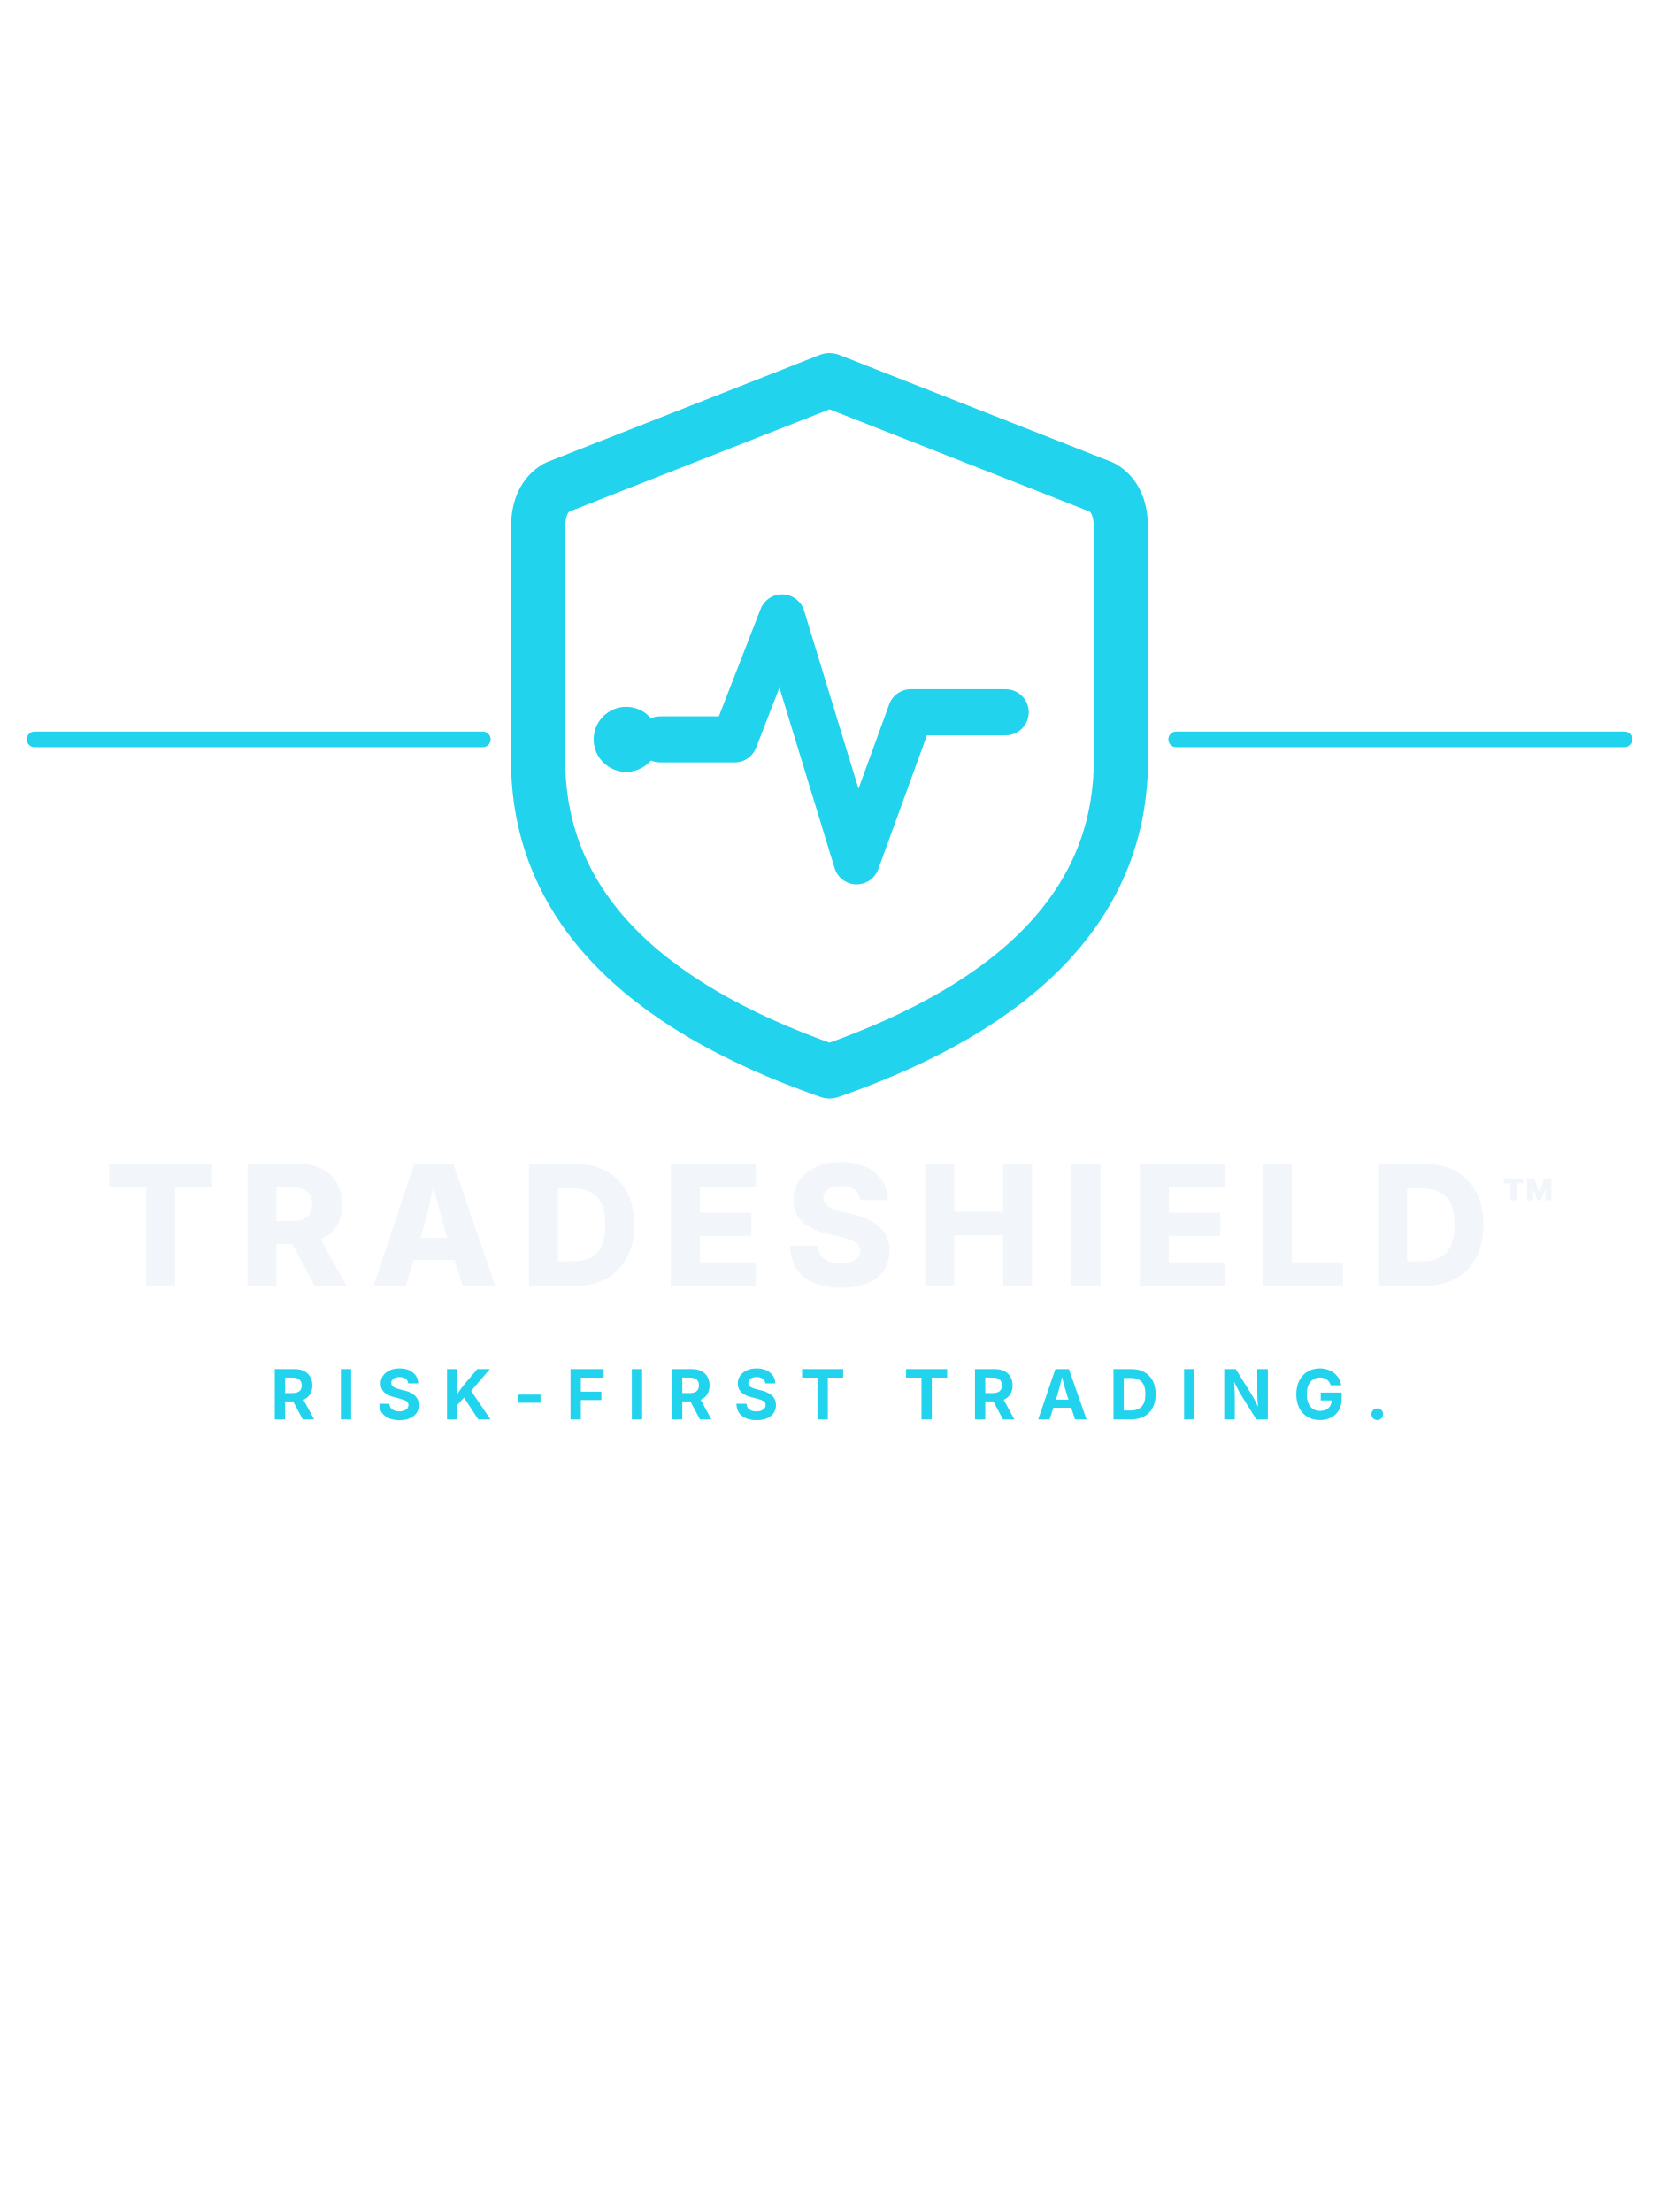
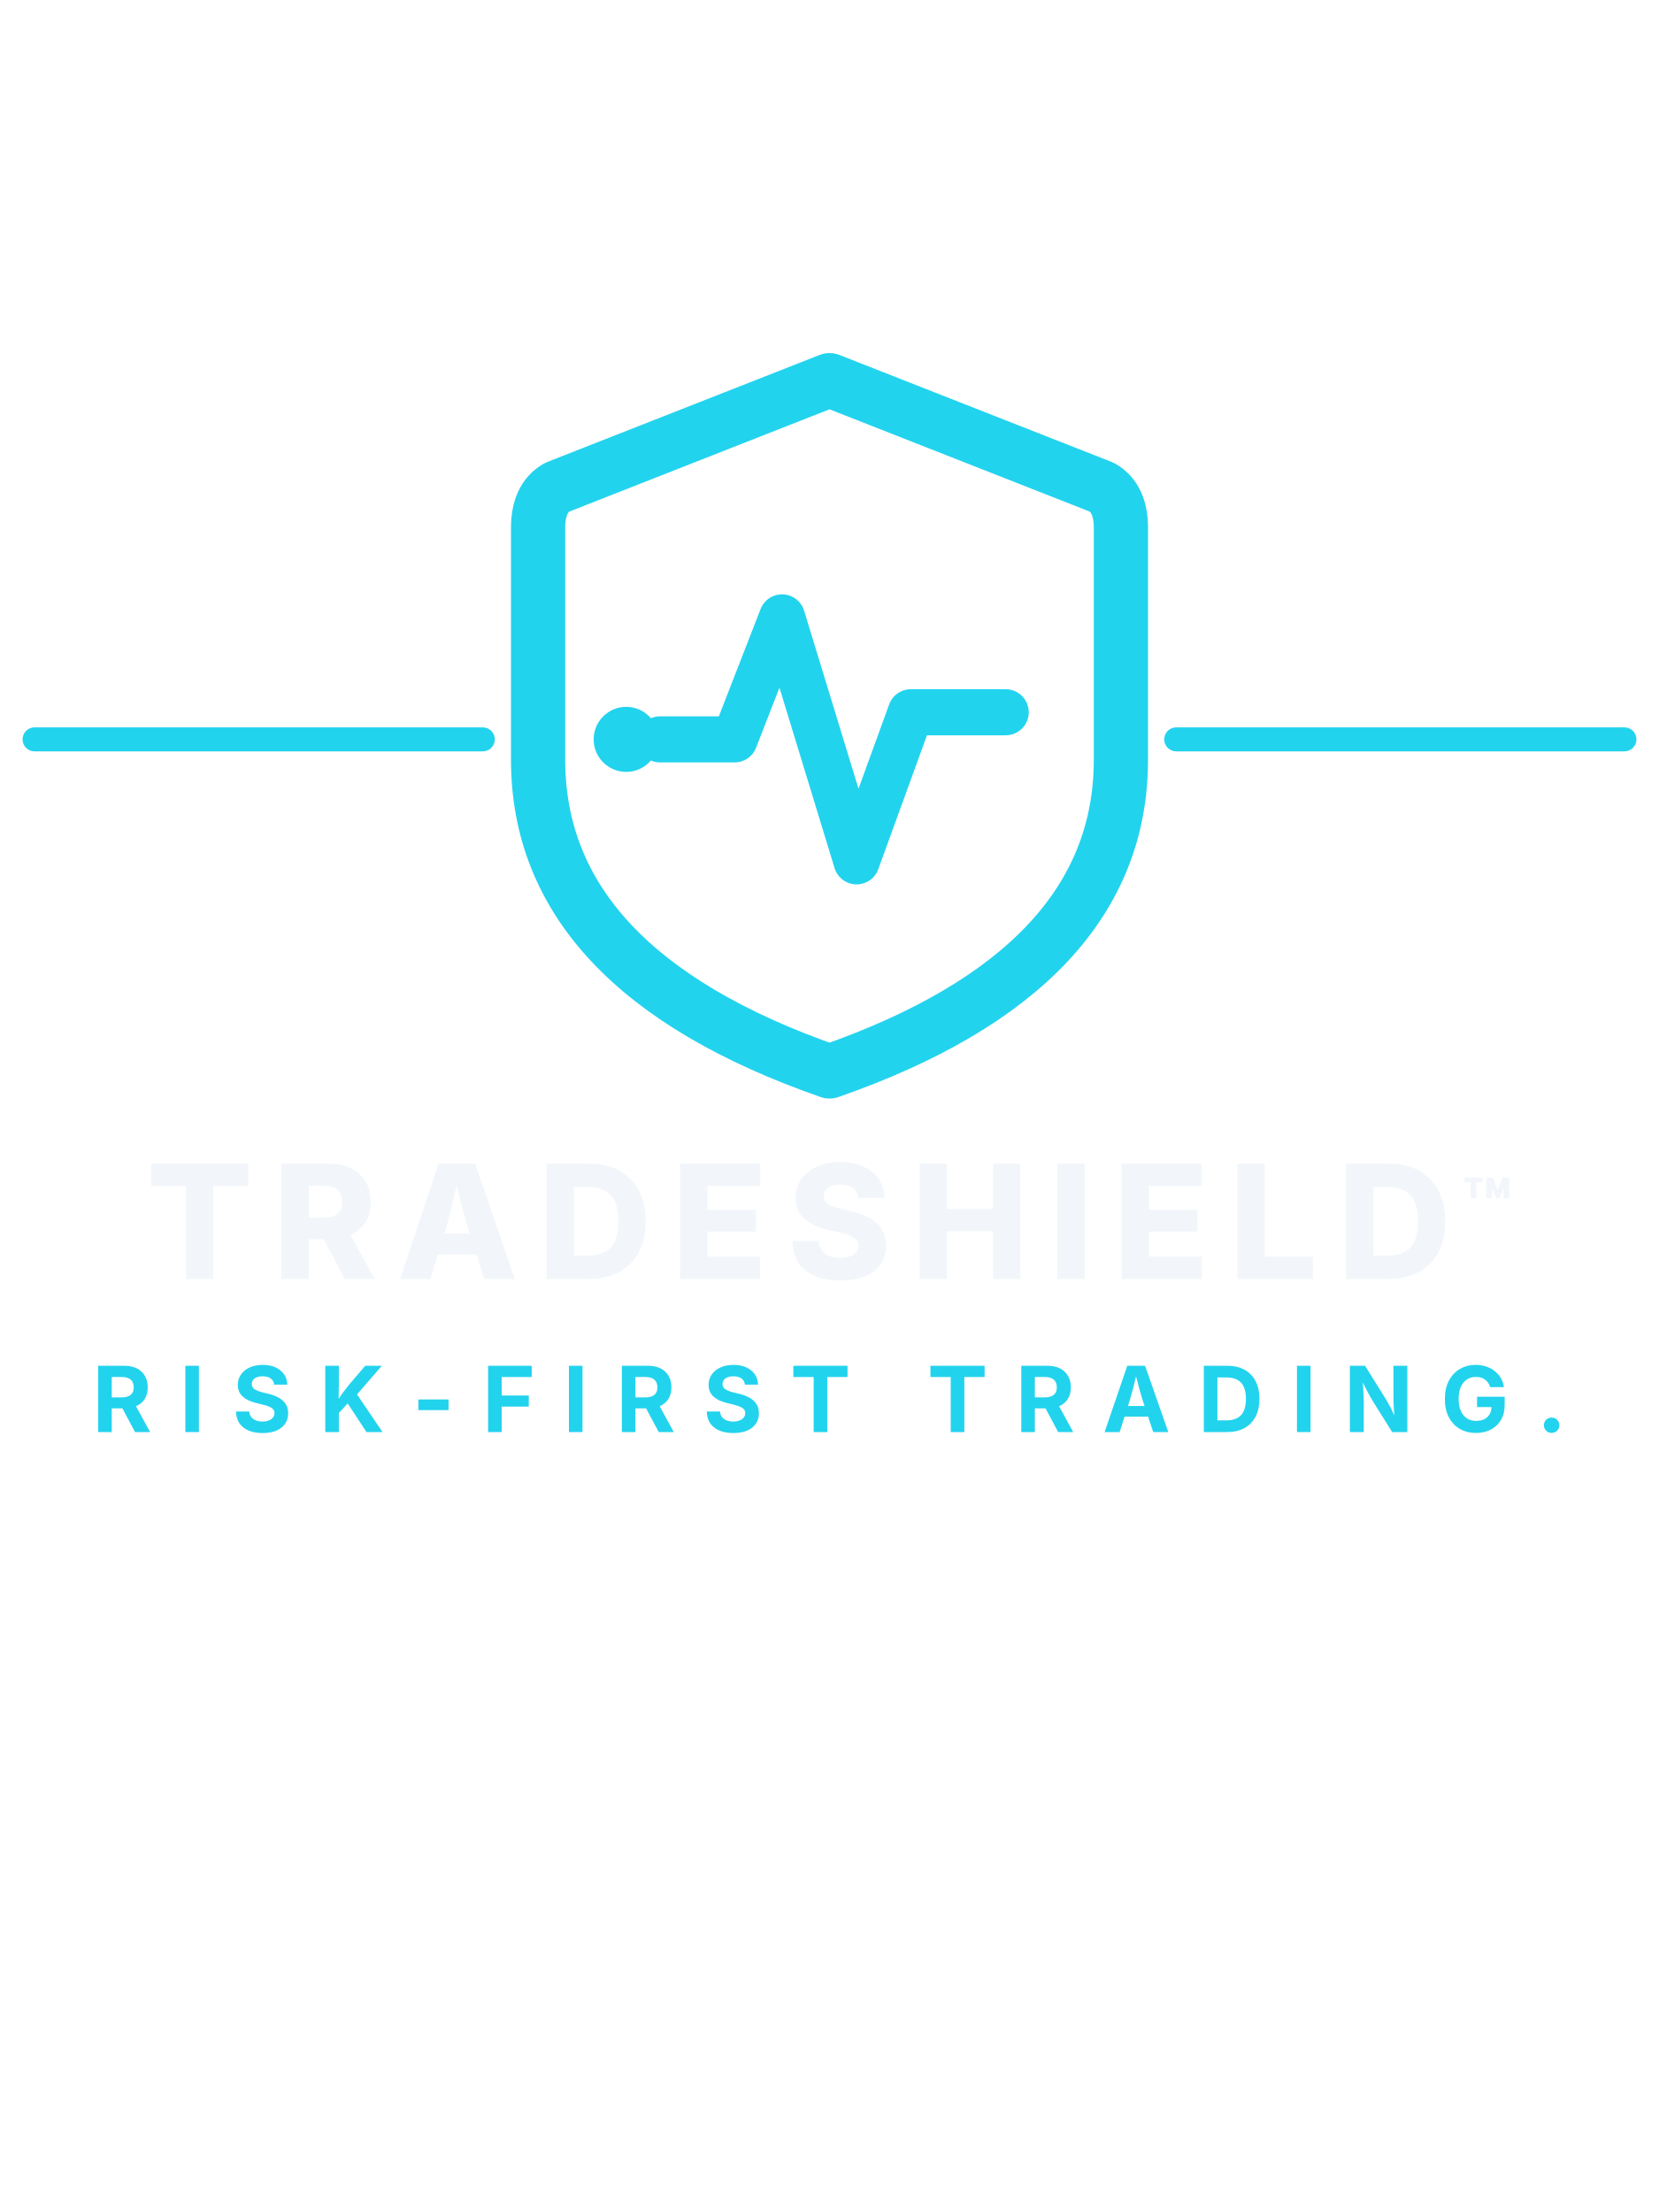
<svg xmlns="http://www.w3.org/2000/svg" width="12in" height="16in" viewBox="0 0 3600 4800">
  <g transform="translate(858.82,633.82) scale(29.4118)" fill="none" stroke="#22D3EE" stroke-linecap="round" stroke-linejoin="round">
    <path stroke-width="4" d="M32 6.5 L52.1 14.4 Q53.5 15.2 53.5 17.4 L53.5 34.5 Q53.5 50 32 57.5 Q10.5 50 10.5 34.5 L10.5 17.4 Q10.5 15.2 11.9 14.4 Z" />
    <circle cx="17" cy="33" r="2.4" fill="#22D3EE" stroke="none" />
    <path stroke-width="3.4" d="M19.5 33 H25 L28.5 24 L34 42 L38 31 H45" />
  </g>
-   <path d="M75.0 1604.412 H1047.647" stroke="#22D3EE" stroke-width="34" stroke-linecap="round" fill="none" />
-   <path d="M2552.353 1604.412 H3525.0" stroke="#22D3EE" stroke-width="34" stroke-linecap="round" fill="none" />
-   <path fill="#F2F6FA" d="M236.778 2576.394V2525.0H460.554V2576.394H380.073V2790.891H317.259V2576.394Z M536.888 2790.891V2525.0H645.743Q690.712 2525.0 716.677 2548.823Q742.641 2572.646 742.641 2613.333Q742.641 2640.814 730.596 2660.087Q718.551 2679.359 696.423 2689.353L751.921 2790.891H682.86L634.144 2699.346H599.881V2790.891ZM599.881 2649.558H632.538Q677.329 2649.558 677.329 2613.333Q677.329 2576.037 632.359 2576.037H599.881Z M810.41 2790.891 899.099 2525.0H983.506L1074.873 2790.891H1004.207L986.183 2734.322H897.672L880.362 2790.891ZM912.483 2686.141H970.836L967.267 2674.72Q960.308 2651.878 953.705 2626.895Q947.102 2601.912 940.678 2575.145Q934.611 2602.091 928.633 2627.074Q922.655 2652.057 916.052 2674.72Z M1245.607 2790.891H1147.816V2525.0H1245.607Q1286.115 2525.0 1315.381 2540.971Q1344.647 2556.943 1360.529 2586.744Q1376.411 2616.545 1376.411 2657.945Q1376.411 2699.524 1360.529 2729.236Q1344.647 2758.948 1315.381 2774.92Q1286.115 2790.891 1245.607 2790.891ZM1210.809 2736.999H1242.93Q1277.193 2736.999 1295.305 2719.065Q1313.418 2701.13 1313.418 2657.945Q1313.418 2614.76 1295.216 2596.826Q1277.014 2578.892 1242.038 2578.892H1210.809Z M1455.778 2790.891V2525.0H1640.296V2576.394H1518.771V2631.356H1630.66V2681.679H1518.771V2739.497H1640.118V2790.891Z M1825.128 2794.46Q1775.162 2794.46 1745.271 2771.797Q1715.381 2749.133 1714.667 2703.093H1775.162Q1776.232 2722.544 1789.527 2732.359Q1802.821 2742.174 1824.414 2742.174Q1844.043 2742.174 1855.286 2734.233Q1866.528 2726.292 1866.528 2713.622Q1866.528 2702.201 1855.91 2695.509Q1845.292 2688.817 1823.522 2683.821L1795.326 2677.218Q1760.885 2669.366 1741.256 2651.521Q1721.626 2633.676 1721.626 2603.697Q1721.626 2579.07 1734.921 2560.601Q1748.216 2542.131 1771.593 2531.781Q1794.969 2521.431 1825.128 2521.431Q1855.999 2521.431 1878.663 2531.87Q1901.326 2542.31 1913.817 2560.958Q1926.309 2579.606 1926.666 2604.232H1866.171Q1864.922 2589.777 1854.393 2581.747Q1843.865 2573.717 1824.949 2573.717Q1806.033 2573.717 1796.397 2581.033Q1786.761 2588.35 1786.761 2599.414Q1786.761 2611.727 1797.468 2618.419Q1808.175 2625.111 1826.02 2629.036L1849.04 2634.39Q1887.585 2642.956 1908.91 2662.407Q1930.235 2681.858 1930.235 2713.8Q1930.235 2751.632 1902.397 2773.046Q1874.558 2794.46 1825.128 2794.46Z M2007.639 2790.891V2525.0H2070.632V2629.393H2176.81V2525.0H2239.625V2790.891H2176.81V2680.787H2070.632V2790.891Z M2388.052 2525.0V2790.891H2325.059V2525.0Z M2473.309 2790.891V2525.0H2657.826V2576.394H2536.302V2631.356H2648.19V2681.679H2536.302V2739.497H2657.648V2790.891Z M2740.049 2790.891V2525.0H2803.042V2739.497H2914.217V2790.891Z M3088.341 2790.891H2990.55V2525.0H3088.341Q3128.849 2525.0 3158.115 2540.971Q3187.381 2556.943 3203.263 2586.744Q3219.145 2616.545 3219.145 2657.945Q3219.145 2699.524 3203.263 2729.236Q3187.381 2758.948 3158.115 2774.92Q3128.849 2790.891 3088.341 2790.891ZM3053.543 2736.999H3085.664Q3119.927 2736.999 3138.04 2719.065Q3156.152 2701.13 3156.152 2657.945Q3156.152 2614.76 3137.95 2596.826Q3119.748 2578.892 3084.772 2578.892H3053.543Z" />
-   <path fill="#F2F6FA" d="M3336.455 2604.732 3326.729 2579.392V2604.732H3313.702V2556.907H3329.228L3340.113 2587.511L3351.088 2556.907H3366.613V2604.732H3353.586V2579.481L3343.86 2604.732ZM3277.655 2604.732V2567.614H3263.201V2556.907H3305.315V2567.614H3290.861V2604.732Z" />
-   <path fill="#22D3EE" d="M596.147 3080.022V2970.891H638.701Q657.305 2970.891 667.522 2980.595Q677.739 2990.3 677.739 3006.413Q677.739 3017.619 672.759 3025.566Q667.778 3033.513 658.403 3037.468L681.621 3080.022H656.865L636.064 3041.057H618.486V3080.022ZM618.486 3022.966H634.6Q654.668 3022.966 654.668 3006.413Q654.668 2998.137 649.724 2993.742Q644.78 2989.348 634.526 2989.348H618.486Z M761.997 2970.891V3080.022H739.658V2970.891Z M866.763 3081.633Q847.061 3081.633 835.305 3072.588Q823.55 3063.542 823.11 3046.184H844.863Q845.449 3054.46 851.492 3058.598Q857.534 3062.737 866.543 3062.737Q875.479 3062.737 880.935 3058.891Q886.392 3055.046 886.392 3048.821Q886.392 3043.181 881.448 3040.178Q876.504 3037.175 867.568 3034.978L855.557 3031.975Q841.714 3028.606 833.877 3021.391Q826.04 3014.177 826.04 3002.312Q826.04 2992.424 831.35 2985.027Q836.66 2977.629 845.925 2973.528Q855.19 2969.426 867.056 2969.426Q879.141 2969.426 888.149 2973.564Q897.158 2977.702 902.212 2985.063Q907.266 2992.424 907.412 3002.019H885.806Q885.22 2995.427 880.203 2991.838Q875.186 2988.249 866.836 2988.249Q858.267 2988.249 853.616 2991.801Q848.965 2995.354 848.965 3000.847Q848.965 3006.926 854.202 3009.929Q859.438 3012.932 866.396 3014.616L876.284 3017.033Q885.439 3019.157 892.837 3023.149Q900.234 3027.141 904.556 3033.476Q908.877 3039.812 908.877 3048.967Q908.877 3063.835 897.781 3072.734Q886.685 3081.633 866.763 3081.633Z M969.99 3080.022V2970.891H992.329V3000.7L991.963 3025.53Q995.552 3019.817 999.58 3014.323Q1003.608 3008.83 1009.028 3002.239L1035.762 2970.891H1063.081L1022.285 3018.132L1064.253 3080.022H1037.812L1006.831 3032.854L992.329 3048.821V3080.022Z M1172.9 3026.335V3043.913H1123.242V3026.335Z M1238.042 3080.022V2970.891H1309.819V2989.421H1260.381V3019.89H1304.985V3038.127H1260.381V3080.022Z M1393.418 2970.891V3080.022H1371.079V2970.891Z M1458.193 3080.022V2970.891H1500.747Q1519.351 2970.891 1529.568 2980.595Q1539.785 2990.3 1539.785 3006.413Q1539.785 3017.619 1534.805 3025.566Q1529.824 3033.513 1520.449 3037.468L1543.667 3080.022H1518.911L1498.11 3041.057H1480.532V3080.022ZM1480.532 3022.966H1496.646Q1516.714 3022.966 1516.714 3006.413Q1516.714 2998.137 1511.77 2993.742Q1506.826 2989.348 1496.572 2989.348H1480.532Z M1641.694 3081.633Q1621.992 3081.633 1610.237 3072.588Q1598.481 3063.542 1598.042 3046.184H1619.795Q1620.381 3054.46 1626.423 3058.598Q1632.466 3062.737 1641.475 3062.737Q1650.41 3062.737 1655.867 3058.891Q1661.323 3055.046 1661.323 3048.821Q1661.323 3043.181 1656.379 3040.178Q1651.436 3037.175 1642.5 3034.978L1630.488 3031.975Q1616.646 3028.606 1608.809 3021.391Q1600.972 3014.177 1600.972 3002.312Q1600.972 2992.424 1606.282 2985.027Q1611.592 2977.629 1620.857 2973.528Q1630.122 2969.426 1641.987 2969.426Q1654.072 2969.426 1663.081 2973.564Q1672.09 2977.702 1677.144 2985.063Q1682.197 2992.424 1682.344 3002.019H1660.737Q1660.151 2995.427 1655.134 2991.838Q1650.117 2988.249 1641.768 2988.249Q1633.198 2988.249 1628.547 2991.801Q1623.896 2995.354 1623.896 3000.847Q1623.896 3006.926 1629.133 3009.929Q1634.37 3012.932 1641.328 3014.616L1651.216 3017.033Q1660.371 3019.157 1667.769 3023.149Q1675.166 3027.141 1679.487 3033.476Q1683.809 3039.812 1683.809 3048.967Q1683.809 3063.835 1672.712 3072.734Q1661.616 3081.633 1641.694 3081.633Z M1740.527 2989.421V2970.891H1829.663V2989.421H1796.338V3080.022H1773.926V2989.421Z M1966.172 2989.421V2970.891H2055.308V2989.421H2021.982V3080.022H1999.57V2989.421Z M2115.688 3080.022V2970.891H2158.242Q2176.846 2970.891 2187.063 2980.595Q2197.28 2990.3 2197.28 3006.413Q2197.28 3017.619 2192.3 3025.566Q2187.319 3033.513 2177.944 3037.468L2201.162 3080.022H2176.406L2155.605 3041.057H2138.027V3080.022ZM2138.027 3022.966H2154.141Q2174.209 3022.966 2174.209 3006.413Q2174.209 2998.137 2169.265 2993.742Q2164.321 2989.348 2154.067 2989.348H2138.027Z M2252.9 3080.022 2290.181 2970.891H2319.478L2357.71 3080.022H2332.881L2324.458 3054.68H2285.713L2277.583 3080.022ZM2291.279 3037.175H2318.672L2315.376 3027.361Q2312.739 3019.011 2310.103 3009.27Q2307.466 2999.529 2304.609 2988.396Q2301.899 2999.675 2299.409 3009.416Q2296.919 3019.157 2294.429 3027.361Z M2454.565 3080.022H2416.187V2970.891H2454.932Q2471.338 2970.891 2483.167 2977.446Q2494.995 2984.001 2501.367 2996.196Q2507.739 3008.391 2507.739 3025.383Q2507.739 3042.448 2501.367 3054.68Q2494.995 3066.911 2483.057 3073.467Q2471.118 3080.022 2454.565 3080.022ZM2438.525 3060.759H2453.467Q2469.214 3060.759 2477.344 3052.263Q2485.474 3043.767 2485.474 3025.383Q2485.474 3007.072 2477.38 2998.613Q2469.287 2990.154 2453.613 2990.154H2438.525Z M2591.851 2970.891V3080.022H2569.512V2970.891Z M2656.626 3080.022V2970.891H2681.528L2716.025 3026.115Q2719.248 3031.462 2722.69 3037.871Q2726.133 3044.28 2729.722 3052.849Q2729.136 3044.792 2728.733 3036.699Q2728.33 3028.606 2728.33 3023.259V2970.891H2751.182V3080.022H2726.206L2694.858 3029.924Q2691.855 3025.017 2689.292 3020.403Q2686.729 3015.788 2684.055 3010.551Q2681.382 3005.315 2678.013 2998.503Q2678.599 3008.391 2679.038 3016.704Q2679.478 3025.017 2679.478 3029.851V3080.022Z M2864.297 3081.487Q2848.989 3081.487 2837.417 3074.712Q2825.845 3067.937 2819.399 3055.412Q2812.954 3042.888 2812.954 3025.603Q2812.954 3007.951 2819.656 2995.354Q2826.357 2982.756 2837.893 2976.091Q2849.429 2969.426 2863.784 2969.426Q2876.089 2969.426 2886.05 2974.114Q2896.011 2978.801 2902.383 2987.041Q2908.755 2995.281 2910.293 3006.047H2887.588Q2885.244 2998.21 2879.238 2993.742Q2873.232 2989.275 2864.15 2989.275Q2851.553 2989.275 2843.606 2998.65Q2835.659 3008.025 2835.659 3025.383Q2835.659 3042.741 2843.496 3052.19Q2851.333 3061.638 2864.443 3061.638Q2876.089 3061.638 2882.754 3055.486Q2889.419 3049.333 2889.712 3038.86H2865.981V3021.867H2911.392V3035.49Q2911.392 3049.846 2905.312 3060.136Q2899.233 3070.427 2888.613 3075.957Q2877.993 3081.487 2864.297 3081.487Z M2988.691 3081.413Q2983.345 3081.413 2979.683 3077.788Q2976.021 3074.162 2976.021 3068.816Q2976.021 3063.469 2979.683 3059.843Q2983.345 3056.218 2988.691 3056.218Q2994.038 3056.218 2997.7 3059.843Q3001.362 3063.469 3001.362 3068.816Q3001.362 3074.162 2997.7 3077.788Q2994.038 3081.413 2988.691 3081.413Z" />
+   <path d="M75.0 1604.412 H1047.647" stroke="#22D3EE" stroke-width="52" stroke-linecap="round" fill="none" />
+   <path d="M2552.353 1604.412 H3525.0" stroke="#22D3EE" stroke-width="52" stroke-linecap="round" fill="none" />
+   <path fill="#F2F6FA" d="M328.071 2573.392V2525.0H538.779V2573.392H462.998V2775.363H403.852V2573.392Z M610.655 2775.363V2525.0H713.152Q755.495 2525.0 779.943 2547.432Q804.392 2569.864 804.392 2608.174Q804.392 2634.051 793.05 2652.198Q781.708 2670.345 760.872 2679.754L813.129 2775.363H748.102L702.23 2689.164H669.969V2775.363ZM669.969 2642.284H700.718Q742.893 2642.284 742.893 2608.174Q742.893 2573.056 700.55 2573.056H669.969Z M868.202 2775.363 951.712 2525.0H1031.19L1117.221 2775.363H1050.681L1033.71 2722.098H950.368L934.069 2775.363ZM964.315 2676.73H1019.26L1015.899 2665.976Q1009.346 2644.468 1003.129 2620.944Q996.912 2597.42 990.863 2572.216Q985.15 2597.588 979.521 2621.112Q973.892 2644.636 967.675 2665.976Z M1277.984 2775.363H1185.904V2525.0H1277.984Q1316.126 2525.0 1343.683 2540.039Q1371.24 2555.077 1386.194 2583.138Q1401.149 2611.199 1401.149 2650.181Q1401.149 2689.332 1386.194 2717.309Q1371.24 2745.286 1343.683 2760.324Q1316.126 2775.363 1277.984 2775.363ZM1245.218 2724.618H1275.463Q1307.725 2724.618 1324.78 2707.731Q1341.835 2690.844 1341.835 2650.181Q1341.835 2609.518 1324.696 2592.632Q1307.557 2575.745 1274.623 2575.745H1245.218Z M1475.881 2775.363V2525.0H1649.623V2573.392H1535.195V2625.145H1640.549V2672.529H1535.195V2726.97H1649.455V2775.363Z M1823.66 2778.723Q1776.612 2778.723 1748.467 2757.384Q1720.322 2736.044 1719.65 2692.693H1776.612Q1777.62 2711.008 1790.138 2720.249Q1802.657 2729.491 1822.988 2729.491Q1841.471 2729.491 1852.057 2722.014Q1862.643 2714.536 1862.643 2702.606Q1862.643 2691.852 1852.645 2685.551Q1842.647 2679.25 1822.148 2674.545L1795.599 2668.328Q1763.17 2660.935 1744.687 2644.132Q1726.203 2627.329 1726.203 2599.101Q1726.203 2575.913 1738.722 2558.522Q1751.24 2541.131 1773.252 2531.385Q1795.263 2521.639 1823.66 2521.639Q1852.729 2521.639 1874.069 2531.469Q1895.408 2541.299 1907.17 2558.858Q1918.932 2576.417 1919.268 2599.605H1862.307Q1861.131 2585.994 1851.217 2578.433Q1841.303 2570.872 1823.492 2570.872Q1805.681 2570.872 1796.608 2577.761Q1787.534 2584.65 1787.534 2595.068Q1787.534 2606.662 1797.616 2612.963Q1807.697 2619.264 1824.5 2622.961L1846.176 2628.002Q1882.47 2636.067 1902.55 2654.382Q1922.629 2672.697 1922.629 2702.774Q1922.629 2738.396 1896.417 2758.56Q1870.204 2778.723 1823.66 2778.723Z M1995.513 2775.363V2525.0H2054.827V2623.297H2154.804V2525.0H2213.95V2775.363H2154.804V2671.689H2054.827V2775.363Z M2353.71 2525.0V2775.363H2294.396V2525.0Z M2433.987 2775.363V2525.0H2607.729V2573.392H2493.301V2625.145H2598.655V2672.529H2493.301V2726.97H2607.561V2775.363Z M2685.15 2775.363V2525.0H2744.464V2726.97H2849.146V2775.363Z M3013.101 2775.363H2921.022V2525.0H3013.101Q3051.244 2525.0 3078.8 2540.039Q3106.357 2555.077 3121.312 2583.138Q3136.266 2611.199 3136.266 2650.181Q3136.266 2689.332 3121.312 2717.309Q3106.357 2745.286 3078.8 2760.324Q3051.244 2775.363 3013.101 2775.363ZM2980.336 2724.618H3010.581Q3042.842 2724.618 3059.897 2707.731Q3076.952 2690.844 3076.952 2650.181Q3076.952 2609.518 3059.813 2592.632Q3042.674 2575.745 3009.741 2575.745H2980.336Z" />
+   <path fill="#F2F6FA" d="M3246.725 2600.075 3237.567 2576.215V2600.075H3225.301V2555.044H3239.92L3250.17 2583.86L3260.503 2555.044H3275.122V2600.075H3262.856V2576.299L3253.698 2600.075ZM3191.36 2600.075V2565.125H3177.749V2555.044H3217.404V2565.125H3203.794V2600.075Z" />
+   <path fill="#22D3EE" d="M213.034 3107.543V2963.683H269.13Q293.654 2963.683 307.123 2976.476Q320.592 2989.269 320.592 3010.51Q320.592 3025.282 314.026 3035.758Q307.461 3046.233 295.102 3051.447L325.709 3107.543H293.075L265.654 3056.178H242.482V3107.543ZM242.482 3032.33H263.723Q290.178 3032.33 290.178 3010.51Q290.178 2999.599 283.661 2993.806Q277.144 2988.013 263.627 2988.013H242.482Z M431.664 2963.683V3107.543H402.216V2963.683Z M569.77 3109.667Q543.798 3109.667 528.301 3097.743Q512.805 3085.819 512.226 3062.937H540.901Q541.674 3073.847 549.639 3079.302Q557.605 3084.757 569.48 3084.757Q581.26 3084.757 588.453 3079.688Q595.646 3074.619 595.646 3066.413Q595.646 3058.978 589.128 3055.02Q582.611 3051.061 570.832 3048.164L554.998 3044.206Q536.75 3039.765 526.419 3030.254Q516.088 3020.744 516.088 3005.103Q516.088 2992.068 523.088 2982.317Q530.088 2972.565 542.301 2967.158Q554.515 2961.752 570.156 2961.752Q586.087 2961.752 597.963 2967.207Q609.839 2972.662 616.501 2982.365Q623.163 2992.068 623.356 3004.717H594.873Q594.101 2996.027 587.487 2991.296Q580.873 2986.565 569.867 2986.565Q558.57 2986.565 552.439 2991.248Q546.308 2995.931 546.308 3003.172Q546.308 3011.186 553.212 3015.144Q560.115 3019.103 569.287 3021.323L582.322 3024.51Q594.39 3027.31 604.142 3032.572Q613.894 3037.834 619.59 3046.185Q625.287 3054.537 625.287 3066.606Q625.287 3086.205 610.659 3097.936Q596.032 3109.667 569.77 3109.667Z M705.849 3107.543V2963.683H735.297V3002.979L734.814 3035.709Q739.545 3028.178 744.855 3020.937Q750.165 3013.696 757.31 3005.006L792.551 2963.683H828.565L774.786 3025.958L830.109 3107.543H795.255L754.414 3045.364L735.297 3066.413V3107.543Z M973.333 3036.771V3059.944H907.871V3036.771Z M1059.205 3107.543V2963.683H1153.825V2988.11H1088.653V3028.275H1147.452V3052.316H1088.653V3107.543Z M1264.028 2963.683V3107.543H1234.58V2963.683Z M1349.417 3107.543V2963.683H1405.513Q1430.037 2963.683 1443.506 2976.476Q1456.975 2989.269 1456.975 3010.51Q1456.975 3025.282 1450.409 3035.758Q1443.844 3046.233 1431.485 3051.447L1462.092 3107.543H1429.458L1402.037 3056.178H1378.865V3107.543ZM1378.865 3032.33H1400.106Q1426.561 3032.33 1426.561 3010.51Q1426.561 2999.599 1420.044 2993.806Q1413.527 2988.013 1400.01 2988.013H1378.865Z M1591.315 3109.667Q1565.343 3109.667 1549.847 3097.743Q1534.35 3085.819 1533.771 3062.937H1562.447Q1563.219 3073.847 1571.184 3079.302Q1579.15 3084.757 1591.026 3084.757Q1602.805 3084.757 1609.998 3079.688Q1617.191 3074.619 1617.191 3066.413Q1617.191 3058.978 1610.674 3055.02Q1604.157 3051.061 1592.377 3048.164L1576.543 3044.206Q1558.295 3039.765 1547.964 3030.254Q1537.633 3020.744 1537.633 3005.103Q1537.633 2992.068 1544.633 2982.317Q1551.633 2972.565 1563.847 2967.158Q1576.06 2961.752 1591.701 2961.752Q1607.632 2961.752 1619.508 2967.207Q1631.384 2972.662 1638.046 2982.365Q1644.708 2992.068 1644.901 3004.717H1616.418Q1615.646 2996.027 1609.032 2991.296Q1602.419 2986.565 1591.412 2986.565Q1580.115 2986.565 1573.984 2991.248Q1567.853 2995.931 1567.853 3003.172Q1567.853 3011.186 1574.757 3015.144Q1581.66 3019.103 1590.833 3021.323L1603.867 3024.51Q1615.936 3027.31 1625.687 3032.572Q1635.439 3037.834 1641.135 3046.185Q1646.832 3054.537 1646.832 3066.606Q1646.832 3086.205 1632.204 3097.936Q1617.577 3109.667 1591.315 3109.667Z M1721.601 2988.11V2963.683H1839.103V2988.11H1795.172V3107.543H1765.628V2988.11Z M2019.054 2988.11V2963.683H2136.557V2988.11H2092.626V3107.543H2063.081V2988.11Z M2216.153 3107.543V2963.683H2272.249Q2296.773 2963.683 2310.242 2976.476Q2323.71 2989.269 2323.71 3010.51Q2323.71 3025.282 2317.145 3035.758Q2310.58 3046.233 2298.221 3051.447L2328.828 3107.543H2296.193L2268.773 3056.178H2245.601V3107.543ZM2245.601 3032.33H2266.842Q2293.297 3032.33 2293.297 3010.51Q2293.297 2999.599 2286.78 2993.806Q2280.263 2988.013 2266.746 2988.013H2245.601Z M2397.031 3107.543 2446.175 2963.683H2484.796L2535.195 3107.543H2502.464L2491.361 3074.137H2440.286L2429.569 3107.543ZM2447.624 3051.061H2483.734L2479.389 3038.123Q2475.913 3027.116 2472.437 3014.275Q2468.961 3001.434 2465.196 2986.758Q2461.624 3001.627 2458.341 3014.468Q2455.058 3027.31 2451.775 3038.123Z M2662.874 3107.543H2612.281V2963.683H2663.357Q2684.984 2963.683 2700.577 2972.324Q2716.17 2980.965 2724.57 2997.041Q2732.97 3013.117 2732.97 3035.516Q2732.97 3058.013 2724.57 3074.137Q2716.17 3090.261 2700.432 3098.902Q2684.694 3107.543 2662.874 3107.543ZM2641.729 3082.15H2661.426Q2682.184 3082.15 2692.901 3070.95Q2703.618 3059.751 2703.618 3035.516Q2703.618 3011.379 2692.949 3000.227Q2682.281 2989.075 2661.619 2989.075H2641.729Z M2843.849 2963.683V3107.543H2814.401V2963.683Z M2929.238 3107.543V2963.683H2962.065L3007.541 3036.482Q3011.789 3043.53 3016.327 3051.978Q3020.865 3060.426 3025.596 3071.723Q3024.823 3061.102 3024.292 3050.433Q3023.761 3039.765 3023.761 3032.716V2963.683H3053.885V3107.543H3020.961L2979.637 3041.502Q2975.679 3035.034 2972.3 3028.951Q2968.92 3022.868 2965.396 3015.965Q2961.872 3009.061 2957.431 3000.082Q2958.203 3013.117 2958.782 3024.075Q2959.362 3035.034 2959.362 3041.406V3107.543Z M3202.998 3109.474Q3182.819 3109.474 3167.564 3100.543Q3152.309 3091.612 3143.812 3075.102Q3135.316 3058.592 3135.316 3035.806Q3135.316 3012.537 3144.15 2995.931Q3152.985 2979.324 3168.191 2970.538Q3183.398 2961.752 3202.322 2961.752Q3218.543 2961.752 3231.673 2967.931Q3244.804 2974.11 3253.204 2984.972Q3261.604 2995.834 3263.632 3010.027H3233.701Q3230.611 2999.696 3222.694 2993.806Q3214.777 2987.917 3202.805 2987.917Q3186.198 2987.917 3175.722 3000.275Q3165.247 3012.634 3165.247 3035.516Q3165.247 3058.399 3175.577 3070.854Q3185.908 3083.309 3203.191 3083.309Q3218.543 3083.309 3227.329 3075.199Q3236.115 3067.088 3236.501 3053.282H3205.219V3030.882H3265.08V3048.84Q3265.08 3067.764 3257.066 3081.33Q3249.053 3094.895 3235.053 3102.185Q3221.053 3109.474 3202.998 3109.474Z M3366.98 3109.378Q3359.931 3109.378 3355.104 3104.598Q3350.276 3099.819 3350.276 3092.771Q3350.276 3085.723 3355.104 3080.943Q3359.931 3076.164 3366.98 3076.164Q3374.028 3076.164 3378.855 3080.943Q3383.683 3085.723 3383.683 3092.771Q3383.683 3099.819 3378.855 3104.598Q3374.028 3109.378 3366.98 3109.378Z" />
</svg>
